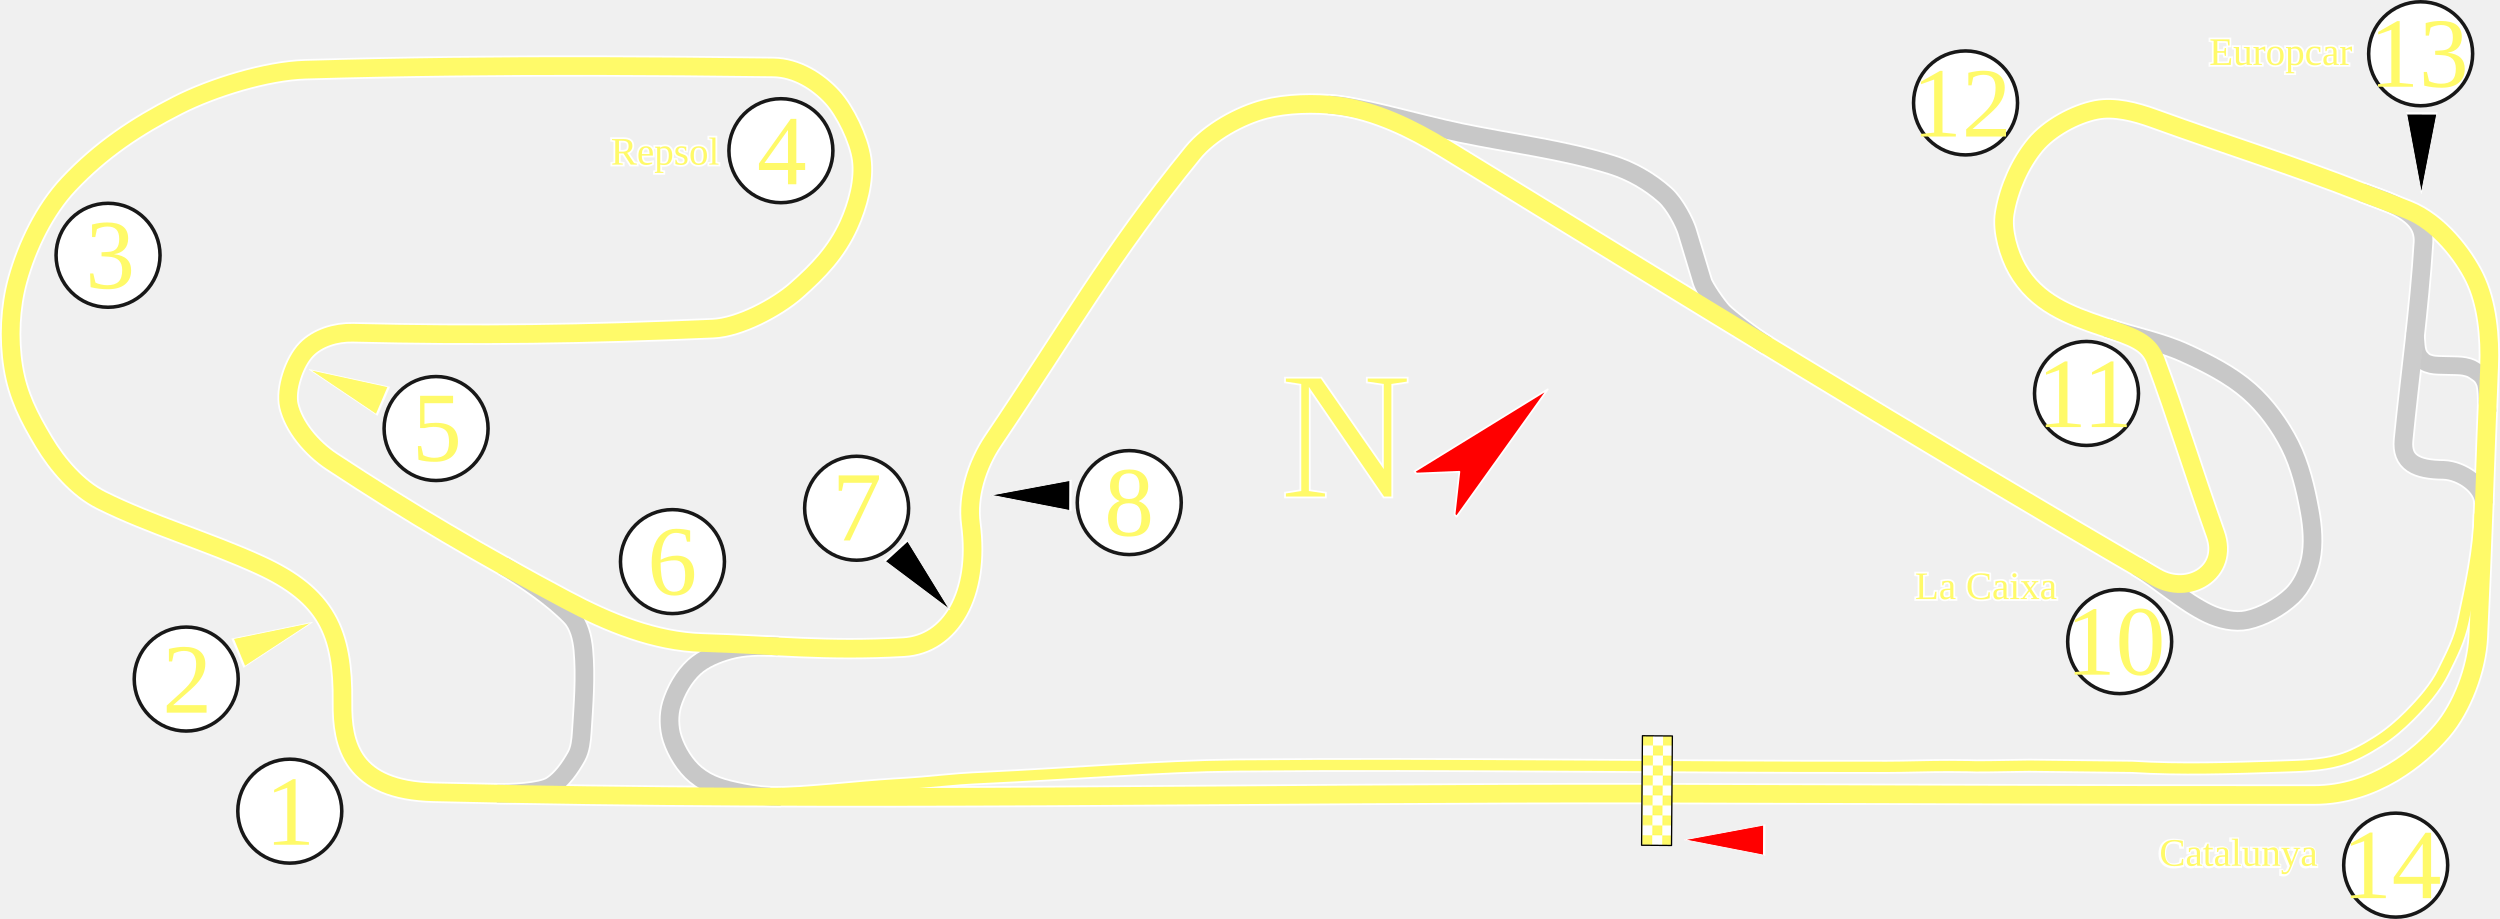
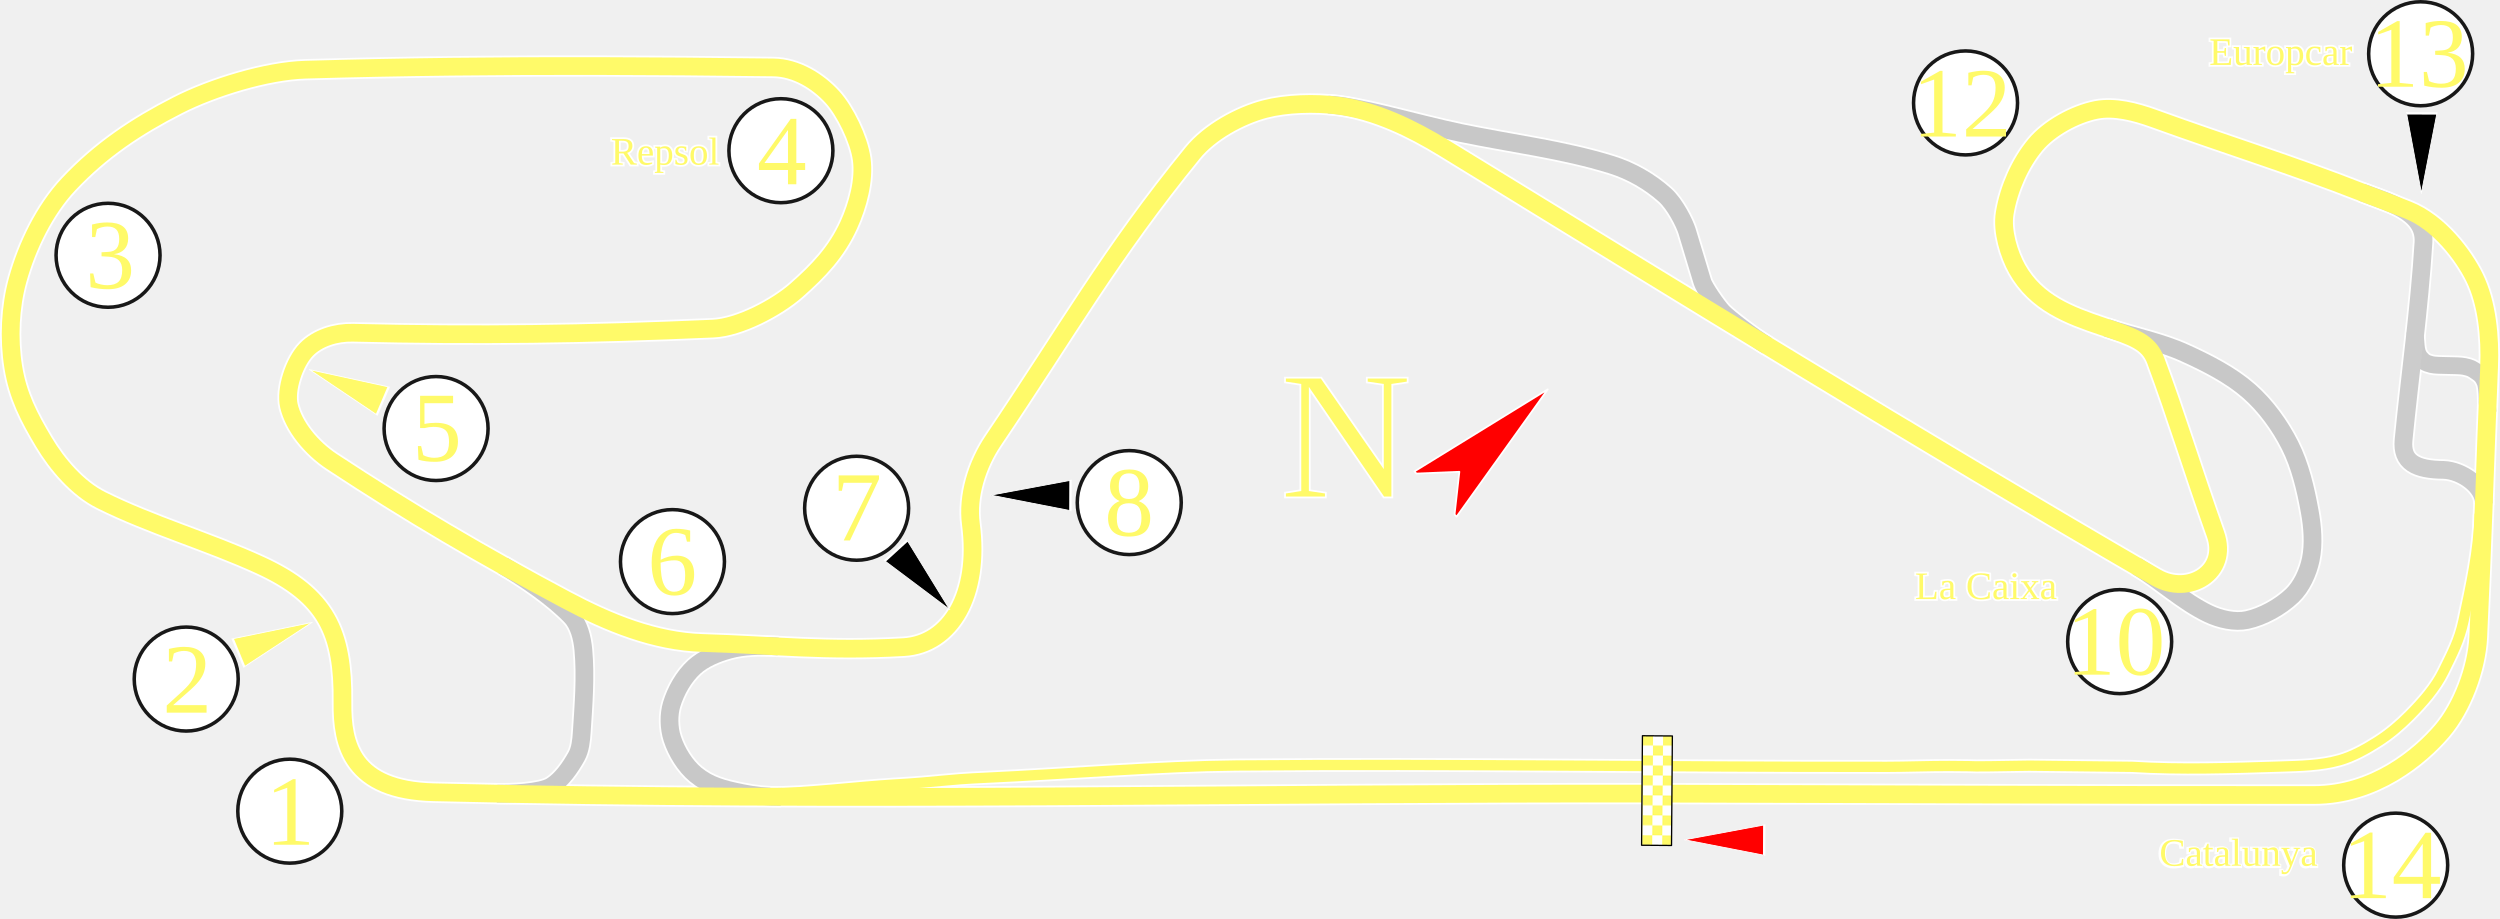
<svg xmlns="http://www.w3.org/2000/svg" xmlns:xlink="http://www.w3.org/1999/xlink" version="1.0" id="svg3942" height="517.724" width="1408.546">
  <defs id="defs3944">
    <clipPath id="clipPath9724" clipPathUnits="userSpaceOnUse">
      <path style="fill:#6a6a6a;fill-opacity:1;fill-rule:nonzero;stroke:#010101;stroke-width:0.943;stroke-linecap:round;stroke-linejoin:round;stroke-miterlimit:4;stroke-dasharray:none;stroke-dashoffset:0;stroke-opacity:1" d="M 727.239,720.308 C 1333.36,720.308 1939.48,720.308 2545.601,720.308 C 2545.601,974.893 2545.601,1229.478 2545.601,1484.063 C 1939.48,1484.063 1333.36,1484.063 727.239,1484.063 C 727.239,1229.478 727.239,974.893 727.239,720.308 L 727.239,720.308 z" id="path9726" />
    </clipPath>
    <pattern id="pattern4912" patternTransform="matrix(0.1737876,0,0,0.1737876,763.4772,1693.907)" height="18.138" width="18.181" patternUnits="userSpaceOnUse">
      <g transform="translate(-1025.535,-1215.281)" id="g4907">
        <rect y="1215.281" x="1025.535" height="18.096" width="18.173" id="rect4899" style="opacity:1;fill:#fffa69;fill-opacity:1;stroke:none;stroke-width:0.5;stroke-linecap:round;stroke-linejoin:round;stroke-miterlimit:4;stroke-dasharray:none;stroke-dashoffset:0;stroke-opacity:1" />
        <rect y="1215.281" x="1025.535" height="9.075" width="9.075" id="rect4903" style="opacity:1;fill:#ffffff;fill-opacity:1;stroke:none;stroke-width:0.5;stroke-linecap:round;stroke-linejoin:round;stroke-miterlimit:4;stroke-dasharray:none;stroke-dashoffset:0;stroke-opacity:1" />
        <rect y="1224.344" x="1034.641" height="9.075" width="9.075" id="rect4905" style="opacity:1;fill:#ffffff;fill-opacity:1;stroke:none;stroke-width:0.5;stroke-linecap:round;stroke-linejoin:round;stroke-miterlimit:4;stroke-dasharray:none;stroke-dashoffset:0;stroke-opacity:1" />
      </g>
    </pattern>
    <pattern patternTransform="matrix(0.4562459,1.0584762e-8,-1.0584762e-8,0.4562459,1606.006,1268.535)" id="pattern4166" xlink:href="#pattern4912" />
  </defs>
  <g transform="translate(-930.5028,-997.6197)" id="layer1">
    <path style="fill:none;fill-rule:evenodd;stroke:white;stroke-width:4;stroke-linecap:butt;stroke-linejoin:round;stroke-miterlimit:4;stroke-dasharray:none;stroke-opacity:1" d="M 2146.267,1430.039 L 2005.451,1429.927" id="path4724" />
    <path style="fill:none;fill-rule:evenodd;stroke:white;stroke-width:12;stroke-linecap:butt;stroke-linejoin:round;stroke-miterlimit:4;stroke-dasharray:none;stroke-opacity:1" d="M 1213.861,1316.235 C 1226.647,1323.762 1241.905,1334.066 1252.294,1344.873 C 1256.76,1349.519 1258.571,1357.153 1259.173,1363.716 C 1260.564,1378.887 1259.27,1394.703 1258.275,1410.075 C 1257.974,1414.743 1257.51,1419.85 1255.284,1423.833 C 1251.828,1430.019 1247.105,1436.878 1241.227,1440.582 C 1235.241,1444.355 1217.749,1444.969 1210.57,1444.769" id="path4714" />
    <path style="fill:none;fill-rule:evenodd;stroke:white;stroke-width:12;stroke-linecap:butt;stroke-linejoin:round;stroke-miterlimit:4;stroke-dasharray:none;stroke-opacity:1" d="M 1370.435,1446.564 C 1361.861,1446.589 1355.814,1445.89 1348.751,1444.47 C 1337.773,1442.265 1329.964,1440.218 1322.43,1434.002 C 1316.643,1429.227 1311.695,1421.281 1309.271,1413.813 C 1307.309,1407.772 1307.164,1400.252 1308.971,1394.373 C 1311.301,1386.793 1315.712,1378.901 1321.683,1373.436 C 1326.878,1368.682 1334.36,1365.631 1341.273,1363.716 C 1349.115,1361.543 1358.471,1361.198 1368.939,1361.847" id="path4716" />
    <path style="fill:none;fill-rule:evenodd;stroke:white;stroke-width:12;stroke-linecap:butt;stroke-linejoin:round;stroke-miterlimit:4;stroke-dasharray:none;stroke-opacity:1" d="M 1678.797,1056.55 C 1695.571,1057.272 1728.685,1067.378 1753.57,1072.551 C 1781.923,1078.444 1811.06,1081.91 1838.437,1090.421 C 1849.543,1093.874 1860.091,1099.96 1868.571,1107.544 C 1874.248,1112.622 1879.58,1123.275 1880.983,1127.733 C 1882.379,1132.17 1888.861,1153.795 1889.656,1156.446 C 1890.584,1159.538 1897.682,1170.005 1901.022,1173.494 C 1904.289,1176.907 1917.746,1187.265 1926.183,1192.411" id="path4718" />
    <path style="fill:none;fill-rule:evenodd;stroke:white;stroke-width:12;stroke-linecap:butt;stroke-linejoin:round;stroke-miterlimit:4;stroke-dasharray:none;stroke-opacity:1" d="M 2134.088,1316.478 C 2147.815,1324.634 2160.386,1336.534 2174.69,1343.378 C 2181.223,1346.503 2189.694,1348.436 2196.524,1346.967 C 2205.446,1345.047 2215.268,1339.553 2221.946,1333.208 C 2227.231,1328.188 2230.912,1320.108 2232.414,1312.87 C 2234.202,1304.256 2233.422,1294.504 2231.816,1285.653 C 2229.534,1273.07 2226.468,1259.902 2220.75,1248.566 C 2215.103,1237.37 2207.112,1226.312 2197.72,1218.059 C 2187.372,1208.965 2174.236,1202.308 2161.53,1196.524 C 2147.518,1190.145 2132.07,1187.302 2117.414,1182.317" id="path4720" />
    <path id="path4712" style="fill:none;fill-rule:evenodd;stroke:#ffffff;stroke-width:12;stroke-linecap:butt;stroke-linejoin:round;stroke-miterlimit:4;stroke-dasharray:none;stroke-opacity:1" d="m 2261.24,1105.991 c -39.602,-15.527 -74.724,-26.213 -117.357,-41.665 -10.208,-3.7 -22.133,-6.783 -32.302,-4.785 -12.164,2.389 -26.502,10.351 -34.272,19.637 -8.58,10.255 -15.003,24.676 -17.317,38.562 -1.674,10.042 2.42,23.317 7.045,31.528 10.681,18.96 29.326,26.002 48.132,32.302 17.184,5.756 25.951,8.532 29.909,19.142 11.725,31.429 20.866,61.876 33.643,97.803 7.694,21.634 -15.264,35.055 -33.451,24.492 -137.873,-80.08 -262.795,-157.214 -400.975,-241.931 -18.282,-11.208 -38.735,-21.126 -59.818,-23.927 -13.068,-1.736 -29.465,-1.171 -41.244,1.91 -14.142,3.699 -31.143,12.987 -40.749,24.773 -46.623,57.204 -70.641,100.274 -112.288,161.895 -9.322,13.793 -14.749,31.465 -12.689,47.106 5.222,39.645 -11.308,67.858 -37.886,69.389 -43.847,2.526 -72.724,-1.116 -113.279,-2.333 -26.944,-0.808 -52.894,-11.407 -76.918,-24.205 -46.741,-24.9 -88.45,-49.339 -131.95,-78.041 -11.479,-7.574 -21.506,-19.761 -24.205,-31.456 -2.087,-9.042 2.985,-24.529 9.849,-31.601 6.296,-6.487 16.468,-9.739 26.247,-9.498 69.992,1.722 131.066,0.862 202.874,-2.32 14.927,-0.661 35.983,-11.878 47.021,-21.607 12.49,-11.008 22.571,-21.584 29.486,-36.797 5.048,-11.107 8.883,-25.252 7.251,-37.087 -1.558,-11.295 -9.467,-27.211 -16.399,-34.84 -8.218,-9.044 -20.435,-16.656 -33.353,-16.822 -89.187,-1.145 -175.087,-1.318 -263.611,1.269 -21.919,0.638 -52.448,10.098 -71.867,19.988 -23.65,12.044 -43.633,25.471 -61.57,44.543 -13.567,14.426 -23.407,34.825 -28.713,53.836 -4.265,15.284 -5.097,33.106 -2.538,49.051 2.625,16.357 8.884,28.351 17.245,42.356 7.591,12.714 19.01,26.079 32.302,32.725 28.182,14.091 60.523,23.321 89.582,36.677 37.218,17.105 46.833,37.672 46.38,77.268 -0.274,24.015 5.35,49.527 51.516,50.67 231.148,5.726 460.056,0.264 691.353,0.773 130.803,0.288 239.607,0.867 367.875,0.773 34.316,-0.026 59.907,-21.683 72.242,-36.109 11.194,-13.091 19.481,-34.96 20.338,-52.785 1.258,-26.151 2.249,-51.21 3.164,-75.535" />
    <path id="path4476" d="M 1213.861,1316.235 C 1226.647,1323.762 1241.905,1334.066 1252.294,1344.873 C 1256.76,1349.519 1258.571,1357.153 1259.173,1363.716 C 1260.564,1378.887 1259.27,1394.703 1258.275,1410.075 C 1257.974,1414.743 1257.51,1419.85 1255.284,1423.833 C 1251.828,1430.019 1247.105,1436.878 1241.227,1440.582 C 1235.241,1444.355 1217.749,1444.969 1210.57,1444.769" style="fill:none;fill-rule:evenodd;stroke:#c8c8c8;stroke-width:10;stroke-linecap:butt;stroke-linejoin:round;stroke-miterlimit:4;stroke-dasharray:none;stroke-opacity:1" />
    <path id="path4478" d="M 1370.435,1446.564 C 1361.861,1446.589 1355.814,1445.89 1348.751,1444.47 C 1337.773,1442.265 1329.964,1440.218 1322.43,1434.002 C 1316.643,1429.227 1311.695,1421.281 1309.271,1413.813 C 1307.309,1407.772 1307.164,1400.252 1308.971,1394.373 C 1311.301,1386.793 1315.712,1378.901 1321.683,1373.436 C 1326.878,1368.682 1334.36,1365.631 1341.273,1363.716 C 1349.115,1361.543 1358.471,1361.198 1368.939,1361.847" style="fill:none;fill-rule:evenodd;stroke:#c8c8c8;stroke-width:10;stroke-linecap:butt;stroke-linejoin:round;stroke-miterlimit:4;stroke-dasharray:none;stroke-opacity:1" />
    <path id="path4480" d="M 1678.797,1056.55 C 1695.571,1057.272 1728.685,1067.378 1753.57,1072.551 C 1781.923,1078.444 1811.06,1081.91 1838.437,1090.421 C 1849.543,1093.874 1860.091,1099.96 1868.571,1107.544 C 1874.248,1112.622 1879.58,1123.275 1880.983,1127.733 C 1882.379,1132.17 1888.861,1153.795 1889.656,1156.446 C 1890.584,1159.538 1897.682,1170.005 1901.022,1173.494 C 1904.289,1176.907 1917.746,1187.265 1926.183,1192.411" style="fill:none;fill-rule:evenodd;stroke:#c8c8c8;stroke-width:10;stroke-linecap:butt;stroke-linejoin:round;stroke-miterlimit:4;stroke-dasharray:none;stroke-opacity:1" />
    <path id="path4482" d="M 2134.088,1316.478 C 2147.815,1324.634 2160.386,1336.534 2174.69,1343.378 C 2181.223,1346.503 2189.694,1348.436 2196.524,1346.967 C 2205.446,1345.047 2215.268,1339.553 2221.946,1333.208 C 2227.231,1328.188 2230.912,1320.108 2232.414,1312.87 C 2234.202,1304.256 2233.422,1294.504 2231.816,1285.653 C 2229.534,1273.07 2226.468,1259.902 2220.75,1248.566 C 2215.103,1237.37 2207.112,1226.312 2197.72,1218.059 C 2187.372,1208.965 2174.236,1202.308 2161.53,1196.524 C 2147.518,1190.145 2132.07,1187.302 2117.414,1182.317" style="fill:none;fill-rule:evenodd;stroke:#c8c8c8;stroke-width:10;stroke-linecap:butt;stroke-linejoin:round;stroke-miterlimit:4;stroke-dasharray:none;stroke-opacity:1" />
    <path id="path4492" d="M 2260.842,1105.848 C 2269.333,1109.034 2278.035,1112.384 2287.072,1115.975 C 2304.667,1122.966 2318.49,1141.351 2324.74,1154.053 C 2331.744,1168.289 2333.617,1187.512 2332.909,1204.3 C 2331.77,1231.301 2330.867,1256.498 2329.916,1281.775" style="fill:none;fill-rule:evenodd;stroke:#ffffff;stroke-width:12;stroke-linecap:butt;stroke-linejoin:round;stroke-miterlimit:4;stroke-dasharray:none;stroke-opacity:1" />
    <path d="m 2329.946,1281.114 c 0.134,-9.591 -12.401,-18.366 -22.599,-18.743 -15.687,-0.124 -23.878,-4.258 -22.629,-16.919 3.672,-37.224 8.91,-73.893 11.209,-111.243 1.091,-17.717 -20.618,-22.702 -34.686,-28.218" style="fill:none;fill-rule:evenodd;stroke:#ffffff;stroke-width:12;stroke-linecap:butt;stroke-linejoin:round;stroke-miterlimit:4;stroke-dasharray:none;stroke-opacity:1" id="path985" />
    <path style="fill:none;fill-rule:evenodd;stroke:#ffffff;stroke-width:11.5;stroke-linecap:butt;stroke-linejoin:miter;stroke-miterlimit:4;stroke-dasharray:none;stroke-opacity:1" d="m 2291.162,1184.552 c 0,0 0.442,5.398 0.649,7.809 0.207,2.41 0.744,5.085 2.488,7.044 1.744,1.959 2.615,2.756 6.171,3.62 3.557,0.864 14.685,0.252 18.551,1.076 3.865,0.824 4.364,1.348 6.909,3.027 2.545,1.679 3.577,2.949 4.781,5.885 1.204,2.935 1.103,11.402 1.103,11.402 l 0.474,5.488" id="path987" />
    <path id="path4312" d="m 2291.162,1184.552 c 0,0 0.442,5.398 0.649,7.809 0.207,2.41 0.744,5.085 2.488,7.044 1.744,1.959 2.615,2.756 6.171,3.62 3.557,0.864 14.685,0.252 18.551,1.076 3.865,0.824 4.364,1.348 6.909,3.027 2.545,1.679 3.577,2.949 4.781,5.885 1.204,2.935 1.103,11.402 1.103,11.402 l 0.474,5.488" style="fill:none;fill-rule:evenodd;stroke:#c9c9c9;stroke-width:9.5;stroke-linecap:butt;stroke-linejoin:miter;stroke-miterlimit:4;stroke-dasharray:none;stroke-opacity:1" />
    <path id="path977" style="fill:none;fill-rule:evenodd;stroke:#cccccc;stroke-width:10;stroke-linecap:butt;stroke-linejoin:round;stroke-miterlimit:4;stroke-dasharray:none;stroke-opacity:1" d="m 2329.946,1281.114 c 0.134,-9.591 -12.401,-18.366 -22.599,-18.743 -15.687,-0.124 -23.878,-4.258 -22.629,-16.919 3.672,-37.224 8.91,-73.893 11.209,-111.243 1.091,-17.717 -20.618,-22.702 -34.686,-28.218" />
    <path style="fill:none;fill-rule:evenodd;stroke:#ffffff;stroke-width:7.8;stroke-linecap:butt;stroke-linejoin:round;stroke-miterlimit:4;stroke-dasharray:none;stroke-opacity:1" d="m 2327.633,1287.087 c -0.598,20.849 -4.889,40.355 -9.149,60.342 -2.37,11.119 -6.396,18.513 -11.297,28.55 -4.47,9.154 -11.771,17.368 -18.992,24.675 -5.39,5.454 -11.281,10.485 -17.796,14.655 -6.645,4.254 -14.232,8.512 -21.684,10.618 -10.543,2.979 -22.187,3.232 -33.349,3.589 -27.82,0.889 -56.363,1.86 -83.596,0.15 l -57.914,-0.657 c -44.528,0.75 -20.47,0.251 -45.103,0.175 -10.63,-0.033 -24.344,0.478 -35.025,0.494 -122.166,0.183 -244.673,-1.835 -366.824,-0.759 -42.001,0.37 -97.723,4.943 -139.691,6.834 -26.623,1.2 -26.428,2.371 -53.034,3.888 -18.856,1.075 -50.678,4.995 -69.596,4.833" id="path989" />
    <path transform="translate(930.5028,997.6197)" d="M 336.484 37.209 C 281.764 37.106 227.462 37.645 172.135 39.262 C 150.216 39.899 119.687 49.361 100.268 59.25 C 76.618 71.294 56.634 84.721 38.697 103.793 C 25.13 118.219 15.29 138.617 9.984 157.629 C 5.719 172.913 4.886 190.737 7.445 206.682 C 10.071 223.039 16.33 235.032 24.691 249.037 C 32.282 261.751 43.7 275.116 56.992 281.762 C 85.174 295.853 117.516 305.082 146.574 318.438 C 183.792 335.543 193.407 356.111 192.955 395.707 C 192.681 419.722 198.304 445.233 244.471 446.377 C 475.619 452.103 704.528 446.641 935.824 447.15 C 1066.627 447.438 1175.431 448.018 1303.699 447.924 C 1338.015 447.898 1363.607 426.24 1375.941 411.814 C 1387.135 398.724 1395.422 376.854 1396.279 359.029 C 1397.537 332.878 1398.528 307.818 1399.443 283.494 L 1399.438 283.479 C 1400.38 258.428 1401.277 233.442 1402.406 206.682 C 1403.114 189.893 1401.241 170.67 1394.236 156.434 C 1387.987 143.732 1374.164 125.346 1356.568 118.355 C 1347.673 114.821 1339.108 111.522 1330.742 108.381 L 1330.738 108.371 C 1291.136 92.844 1256.013 82.159 1213.381 66.707 C 1203.173 63.007 1191.247 59.923 1181.078 61.92 C 1168.915 64.309 1154.576 72.273 1146.807 81.559 C 1138.226 91.813 1131.804 106.234 1129.49 120.119 C 1127.816 130.161 1131.909 143.437 1136.535 151.648 C 1147.216 170.609 1165.861 177.649 1184.668 183.949 C 1201.852 189.706 1210.62 192.482 1214.578 203.092 C 1226.303 234.52 1235.444 264.968 1248.221 300.895 C 1255.915 322.529 1232.957 335.95 1214.77 325.387 C 1076.897 245.307 951.975 168.172 813.795 83.455 C 795.513 72.247 775.06 62.329 753.977 59.527 C 740.908 57.791 724.512 58.357 712.732 61.438 C 698.59 65.136 681.591 74.424 671.984 86.211 C 625.362 143.415 601.342 186.484 559.695 248.105 C 550.373 261.899 544.946 279.569 547.006 295.211 C 552.227 334.856 535.699 363.07 509.121 364.602 C 465.274 367.128 436.397 363.484 395.842 362.268 C 368.897 361.459 342.948 350.861 318.924 338.062 C 272.182 313.162 230.473 288.724 186.973 260.021 C 175.494 252.447 165.466 240.262 162.768 228.566 C 160.681 219.525 165.753 204.037 172.617 196.965 C 178.913 190.478 189.085 187.226 198.865 187.467 C 268.858 189.189 329.931 188.329 401.738 185.146 C 416.665 184.485 437.721 173.268 448.76 163.539 C 461.25 152.531 471.331 141.956 478.246 126.742 C 483.294 115.636 487.128 101.489 485.496 89.654 C 483.938 78.36 476.029 62.443 469.098 54.814 C 460.88 45.77 448.662 38.16 435.744 37.994 C 402.299 37.565 369.317 37.271 336.484 37.209 z " style="fill:none;fill-rule:evenodd;stroke:#fffa69;stroke-width:10;stroke-linecap:butt;stroke-linejoin:round;stroke-miterlimit:4;stroke-dasharray:none;stroke-opacity:1" id="path3965" />
    <text id="text4528" y="1449.807" x="1076.742" style="font-style:normal;font-weight:normal;line-height:0%;font-family:'Times New Roman';writing-mode:lr-tb;fill:#fffa69;fill-opacity:1;stroke:none;stroke-width:1px;stroke-linecap:butt;stroke-linejoin:miter;stroke-opacity:1" xml:space="preserve">
      <tspan style="font-size:40px;line-height:1.25" y="1449.807" x="1076.742" id="tspan4530"> </tspan>
    </text>
    <text id="text4532" y="1470.391" x="1081.493" style="font-style:normal;font-weight:normal;line-height:0%;font-family:'Times New Roman';writing-mode:lr-tb;fill:#fffa69;fill-opacity:1;stroke:none;stroke-width:1px;stroke-linecap:butt;stroke-linejoin:miter;stroke-opacity:1" xml:space="preserve">
      <tspan style="font-size:48px;line-height:1.25" y="1470.391" x="1081.493" id="tspan4534"> </tspan>
    </text>
    <g id="g4693">
      <path style="opacity:1;fill:white;fill-opacity:1;fill-rule:nonzero;stroke:#181818;stroke-width:2.216;stroke-linecap:round;stroke-linejoin:round;marker:none;marker-start:none;marker-mid:none;marker-end:none;stroke-miterlimit:4;stroke-dasharray:none;stroke-dashoffset:66;stroke-opacity:1;visibility:visible;display:inline;overflow:visible;enable-background:accumulate" id="path4691" d="m 2307.079,1490.185 a 32.461,32.461 0 0 1 -32.461,32.461 32.461,32.461 0 0 1 -32.461,-32.461 32.461,32.461 0 0 1 32.461,-32.461 32.461,32.461 0 0 1 32.461,32.461 z" transform="matrix(0.902439,0,0,0.902439,-1061.325,-203.358)" />
      <text xml:space="preserve" style="font-style:normal;font-weight:normal;line-height:0%;font-family:'Times New Roman';writing-mode:lr-tb;fill:#fffa69;fill-opacity:1;stroke:none;stroke-width:1px;stroke-linecap:butt;stroke-linejoin:miter;stroke-opacity:1" x="978.569" y="1160.036" id="text4544">
        <tspan style="font-size:56px;line-height:1.25" id="tspan4546" x="978.569" y="1160.036">3</tspan>
      </text>
    </g>
    <g transform="translate(-7.917222,19.00133)" id="g4679">
      <path style="opacity:1;fill:white;fill-opacity:1;fill-rule:nonzero;stroke:#181818;stroke-width:2.216;stroke-linecap:round;stroke-linejoin:round;marker:none;marker-start:none;marker-mid:none;marker-end:none;stroke-miterlimit:4;stroke-dasharray:none;stroke-dashoffset:66;stroke-opacity:1;visibility:visible;display:inline;overflow:visible;enable-background:accumulate" id="path4665" d="m 2307.079,1490.185 a 32.461,32.461 0 0 1 -32.461,32.461 32.461,32.461 0 0 1 -32.461,-32.461 32.461,32.461 0 0 1 32.461,-32.461 32.461,32.461 0 0 1 32.461,32.461 z" transform="matrix(0.902439,0,0,0.902439,-735.4062,-49.76393)" />
      <text xml:space="preserve" style="font-style:normal;font-weight:normal;line-height:0%;font-family:'Times New Roman';writing-mode:lr-tb;fill:#fffa69;fill-opacity:1;stroke:none;stroke-width:1px;stroke-linecap:butt;stroke-linejoin:miter;stroke-opacity:1" x="1303.175" y="1313.63" id="text4556">
        <tspan style="font-size:56px;line-height:1.25" id="tspan4558" x="1303.175" y="1313.63">6</tspan>
      </text>
    </g>
    <g transform="translate(17.41789,0)" id="g4707">
      <circle style="display:inline;overflow:visible;visibility:visible;opacity:1;fill:#ffffff;fill-opacity:1;fill-rule:nonzero;stroke:#181818;stroke-width:2.216;stroke-linecap:round;stroke-linejoin:round;stroke-miterlimit:4;stroke-dasharray:none;stroke-dashoffset:66;stroke-opacity:1;marker:none;marker-start:none;marker-mid:none;marker-end:none;enable-background:accumulate" id="path4705" transform="matrix(0.902439,0,0,0.902439,-976.3494,109.8358)" cx="2274.618" cy="1490.185" r="32.461" />
      <text xml:space="preserve" style="font-style:normal;font-weight:normal;line-height:0%;font-family:'Times New Roman';writing-mode:lr-tb;fill:#fffa69;fill-opacity:1;stroke:none;stroke-width:1px;stroke-linecap:butt;stroke-linejoin:miter;stroke-opacity:1" x="1062.491" y="1473.558" id="text4536">
        <tspan style="font-size:56px;line-height:1.25" id="tspan4538" x="1062.491" y="1473.558">1</tspan>
      </text>
    </g>
    <g id="g4923">
      <use x="0" y="0" xlink:href="#text4736" id="use4772" style="stroke:white;stroke-width:2;stroke-miterlimit:4;stroke-dasharray:none;stroke-opacity:1" width="744.094" height="1052.362" />
      <g id="g4686" transform="translate(22.16822,1.583444)">
        <path transform="matrix(0.902439,0,0,0.902439,-704.3935,-263.8571)" d="m 2307.079,1490.185 a 32.461,32.461 0 0 1 -32.461,32.461 32.461,32.461 0 0 1 -32.461,-32.461 32.461,32.461 0 0 1 32.461,-32.461 32.461,32.461 0 0 1 32.461,32.461 z" id="path4684" style="opacity:1;fill:white;fill-opacity:1;fill-rule:nonzero;stroke:#181818;stroke-width:2.216;stroke-linecap:round;stroke-linejoin:round;marker:none;marker-start:none;marker-mid:none;marker-end:none;stroke-miterlimit:4;stroke-dasharray:none;stroke-dashoffset:66;stroke-opacity:1;visibility:visible;display:inline;overflow:visible;enable-background:accumulate" />
        <text id="text4548" y="1099.866" x="1334.844" style="font-style:normal;font-weight:normal;line-height:0%;font-family:'Times New Roman';writing-mode:lr-tb;fill:#fffa69;fill-opacity:1;stroke:none;stroke-width:1px;stroke-linecap:butt;stroke-linejoin:miter;stroke-opacity:1" xml:space="preserve">
          <tspan style="font-size:56px;line-height:1.25" y="1099.866" x="1334.844" id="tspan4550">4</tspan>
        </text>
      </g>
      <text xml:space="preserve" style="font-style:normal;font-weight:normal;line-height:0%;font-family:'Times New Roman';writing-mode:lr-tb;fill:#fffa69;fill-opacity:1" x="1274.673" y="1090.365" id="text4736">
        <tspan style="font-size:22px;line-height:1.25" id="tspan4738" x="1274.673" y="1090.365">Repsol</tspan>
      </text>
    </g>
    <g id="g4630">
      <circle style="display:inline;overflow:visible;visibility:visible;opacity:1;fill:#ffffff;fill-opacity:1;fill-rule:nonzero;stroke:#181818;stroke-width:2.216;stroke-linecap:round;stroke-linejoin:round;stroke-miterlimit:4;stroke-dasharray:none;stroke-dashoffset:66;stroke-opacity:1;marker:none;marker-start:none;marker-mid:none;marker-end:none;enable-background:accumulate" id="path4628" transform="matrix(0.902439,0,0,0.902439,-14.77741,-289.1922)" cx="2274.618" cy="1490.185" r="32.461" />
      <text xml:space="preserve" style="font-style:normal;font-weight:normal;line-height:0%;font-family:'Times New Roman';writing-mode:lr-tb;fill:#fffa69;fill-opacity:1;stroke:none;stroke-width:1px;stroke-linecap:butt;stroke-linejoin:miter;stroke-opacity:1" x="2007.807" y="1074.53" id="text4580">
        <tspan style="font-size:56px;line-height:1.25" id="tspan4582" x="2007.807" y="1074.53">12</tspan>
      </text>
    </g>
    <use height="1052.362" width="744.094" style="stroke:#ffffff;stroke-width:2;stroke-miterlimit:4;stroke-dasharray:none;stroke-opacity:1" id="use4784" xlink:href="#text4762" y="0" x="0" transform="translate(-0.4240292,0.3118079)" />
    <g id="g4602">
      <circle style="display:inline;overflow:visible;visibility:visible;opacity:1;fill:#ffffff;fill-opacity:1;fill-rule:nonzero;stroke:#181818;stroke-width:2.216;stroke-linecap:round;stroke-linejoin:round;stroke-miterlimit:4;stroke-dasharray:none;stroke-dashoffset:66;stroke-opacity:1;marker:none;marker-start:none;marker-mid:none;marker-end:none;enable-background:accumulate" id="path4600" transform="matrix(0.902439,0,0,0.902439,227.5717,140.2494)" cx="2274.618" cy="1490.185" r="32.461" />
      <text xml:space="preserve" style="font-style:normal;font-weight:normal;line-height:0%;font-family:'Times New Roman';writing-mode:lr-tb;fill:#fffa69;fill-opacity:1;stroke:none;stroke-width:1px;stroke-linecap:butt;stroke-linejoin:miter;stroke-opacity:1" x="2250.075" y="1503.644" id="text4596">
        <tspan style="font-size:56px;line-height:1.25" id="tspan4598" x="2250.075" y="1503.644">14</tspan>
      </text>
    </g>
    <text id="text4762" y="1485.395" x="2147.143" style="font-style:normal;font-weight:normal;line-height:0%;font-family:'Times New Roman';writing-mode:lr-tb;fill:#fffa69;fill-opacity:1" xml:space="preserve">
      <tspan style="font-size:22px;line-height:1.25" id="tspan4766" y="1485.395" x="2147.143">Catalunya</tspan>
    </text>
    <path id="path991" d="m 2327.633,1287.087 c -0.598,20.849 -4.889,40.355 -9.149,60.342 -2.37,11.119 -6.396,18.513 -11.297,28.55 -4.47,9.154 -11.771,17.368 -18.992,24.675 -5.39,5.454 -11.281,10.485 -17.796,14.655 -6.645,4.254 -14.232,8.512 -21.684,10.618 -10.543,2.979 -22.187,3.232 -33.349,3.589 -27.82,0.889 -56.363,1.86 -83.596,0.15 l -57.914,-0.657 c -44.528,0.75 -20.47,0.251 -45.103,0.175 -10.63,-0.033 -24.344,0.478 -35.025,0.494 -122.166,0.183 -244.673,-1.835 -366.824,-0.759 -42.001,0.37 -97.723,4.943 -139.691,6.834 -26.623,1.2 -26.428,2.371 -53.034,3.888 -18.856,1.075 -50.678,4.995 -69.596,4.833" style="fill:none;fill-rule:evenodd;stroke:#fffa69;stroke-width:5.8;stroke-linecap:butt;stroke-linejoin:round;stroke-miterlimit:4;stroke-dasharray:none;stroke-opacity:1" />
    <g transform="matrix(0.3100541,-1.32292,1.32292,0.3100541,-553.098,3071.939)" id="g4425">
      <path style="opacity:1;fill:red;fill-opacity:1;stroke:white;stroke-width:0.617;stroke-linecap:round;stroke-linejoin:miter;stroke-miterlimit:4;stroke-dasharray:none;stroke-dashoffset:0;stroke-opacity:1" id="path3463" d="m 1695.937,1398.521 -24.481,0 12.241,-21.201 z" transform="matrix(-0.500919,0.1152259,0.34924,1.518244,1918.238,-810.8729)" />
      <rect style="opacity:1;fill:url(#pattern4166);fill-opacity:1;stroke:black;stroke-width:0.552;stroke-linecap:round;stroke-linejoin:round;stroke-miterlimit:4;stroke-dasharray:none;stroke-dashoffset:0;stroke-opacity:1;display:inline" id="rect3457" width="12.409" height="45.403" x="1763.349" y="1189.909" transform="matrix(0.2205973,0.975365,0.975365,-0.2205973,0,0)" ry="0" />
    </g>
    <g clip-path="url(#clipPath9724)" transform="matrix(1.610266,0,0,1.610266,-1687.294,-274.4685)" id="g3804" style="display:inline">
      <text xml:space="preserve" style="font-style:normal;font-weight:normal;line-height:0%;font-family:'Times New Roman';fill:#fffa69;fill-opacity:1;stroke:#ffffff;stroke-width:0.621px;stroke-linecap:butt;stroke-linejoin:miter;stroke-opacity:1" x="2073.466" y="964.031" id="text3180">
        <tspan style="font-size:64px;line-height:1.25;stroke-width:0.621" id="tspan3182" x="2073.466" y="964.031">N</tspan>
      </text>
      <path style="fill:red;fill-opacity:1;fill-rule:nonzero;stroke:white;stroke-width:0.621;stroke-linecap:round;stroke-linejoin:round;stroke-miterlimit:4;stroke-dasharray:none;stroke-dashoffset:0;stroke-opacity:1" d="M 2167.23,926.227 L 2120.591,954.934 L 2121.294,955.688 L 2136.307,955.063 L 2134.636,969.996 L 2135.339,970.75 L 2167.23,926.227 z" id="path2745" />
    </g>
    <g transform="translate(-32.5964,31.66889)" id="g4700">
      <circle style="display:inline;overflow:visible;visibility:visible;opacity:1;fill:#ffffff;fill-opacity:1;fill-rule:nonzero;stroke:#181818;stroke-width:2.216;stroke-linecap:round;stroke-linejoin:round;stroke-miterlimit:4;stroke-dasharray:none;stroke-dashoffset:66;stroke-opacity:1;marker:none;marker-start:none;marker-mid:none;marker-end:none;enable-background:accumulate" id="path4698" transform="matrix(0.902439,0,0,0.902439,-984.6906,3.745103)" cx="2274.618" cy="1490.185" r="32.461" />
      <text xml:space="preserve" style="font-style:normal;font-weight:normal;line-height:0%;font-family:'Times New Roman';writing-mode:lr-tb;fill:#fffa69;fill-opacity:1;stroke:none;stroke-width:1px;stroke-linecap:butt;stroke-linejoin:miter;stroke-opacity:1" x="1054.574" y="1367.468" id="text4540">
        <tspan style="font-size:56px;line-height:1.25" id="tspan4542" x="1054.574" y="1367.468">2</tspan>
      </text>
    </g>
    <path style="opacity:1;fill:#fffa69;fill-opacity:1;stroke:#ffffff;stroke-width:0.617;stroke-linecap:round;stroke-linejoin:miter;stroke-miterlimit:4;stroke-dasharray:none;stroke-dashoffset:0;stroke-opacity:1" id="path4801" d="m 1695.937,1398.521 -24.481,0 12.241,-21.201 z" transform="matrix(-0.2665011,-0.6455626,-1.956647,0.8077425,4249.969,1322.689)" />
    <g transform="translate(16.29015,44.98543)" id="g4674">
      <circle style="display:inline;overflow:visible;visibility:visible;opacity:1;fill:#ffffff;fill-opacity:1;fill-rule:nonzero;stroke:#181818;stroke-width:2.216;stroke-linecap:round;stroke-linejoin:round;stroke-miterlimit:4;stroke-dasharray:none;stroke-dashoffset:66;stroke-opacity:1;marker:none;marker-start:none;marker-mid:none;marker-end:none;enable-background:accumulate" id="path4672" transform="matrix(0.902439,0,0,0.902439,-892.7961,-150.7216)" cx="2274.618" cy="1490.185" r="32.461" />
      <text xml:space="preserve" style="font-style:normal;font-weight:normal;line-height:0%;font-family:'Times New Roman';writing-mode:lr-tb;fill:#fffa69;fill-opacity:1;stroke:none;stroke-width:1px;stroke-linecap:butt;stroke-linejoin:miter;stroke-opacity:1" x="1146.414" y="1212.29" id="text4552">
        <tspan style="font-size:56px;line-height:1.25" id="tspan4554" x="1146.414" y="1212.29">5</tspan>
      </text>
    </g>
    <path style="opacity:1;fill:#fffa69;fill-opacity:1;stroke:#ffffff;stroke-width:0.617;stroke-linecap:round;stroke-linejoin:miter;stroke-miterlimit:4;stroke-dasharray:none;stroke-dashoffset:0;stroke-opacity:1" id="path4803" d="m 1695.937,1398.521 -24.481,0 12.241,-21.201 z" transform="matrix(-0.2739978,0.6424166,1.947111,0.8304647,-1115.602,-1019.588)" />
    <g id="g4906">
      <g id="g4667" transform="translate(-36.83578,-17.83444)">
        <path transform="matrix(0.902439,0,0,0.902439,-602.725,-42.99257)" d="m 2307.079,1490.185 a 32.461,32.461 0 0 1 -32.461,32.461 32.461,32.461 0 0 1 -32.461,-32.461 32.461,32.461 0 0 1 32.461,-32.461 32.461,32.461 0 0 1 32.461,32.461 z" id="path4663" style="opacity:1;fill:white;fill-opacity:1;fill-rule:nonzero;stroke:#181818;stroke-width:2.216;stroke-linecap:round;stroke-linejoin:round;marker:none;marker-start:none;marker-mid:none;marker-end:none;stroke-miterlimit:4;stroke-dasharray:none;stroke-dashoffset:66;stroke-opacity:1;visibility:visible;display:inline;overflow:visible;enable-background:accumulate" />
        <text id="text4560" y="1319.964" x="1436.184" style="font-style:normal;font-weight:normal;line-height:0%;font-family:'Times New Roman';writing-mode:lr-tb;fill:#fffa69;fill-opacity:1;stroke:none;stroke-width:1px;stroke-linecap:butt;stroke-linejoin:miter;stroke-opacity:1" xml:space="preserve">
          <tspan style="font-size:56px;line-height:1.25" y="1319.964" x="1436.184" id="tspan4562">7</tspan>
        </text>
      </g>
      <path transform="matrix(0.5162472,-0.4703857,-1.4257,-1.564703,2560.025,4288.147)" d="m 1695.937,1398.521 -24.481,0 12.241,-21.201 z" id="path4805" style="opacity:1;fill:black;fill-opacity:1;stroke:white;stroke-width:0.617;stroke-linecap:round;stroke-linejoin:miter;stroke-miterlimit:4;stroke-dasharray:none;stroke-dashoffset:0;stroke-opacity:1" />
    </g>
    <g id="g4899">
      <g id="g4658" transform="translate(35.72414,26.91855)">
        <path transform="matrix(0.902439,0,0,0.902439,-521.6822,-90.93349)" d="m 2307.079,1490.185 a 32.461,32.461 0 0 1 -32.461,32.461 32.461,32.461 0 0 1 -32.461,-32.461 32.461,32.461 0 0 1 32.461,-32.461 32.461,32.461 0 0 1 32.461,32.461 z" id="path4656" style="opacity:1;fill:white;fill-opacity:1;fill-rule:nonzero;stroke:#181818;stroke-width:2.216;stroke-linecap:round;stroke-linejoin:round;marker:none;marker-start:none;marker-mid:none;marker-end:none;stroke-miterlimit:4;stroke-dasharray:none;stroke-dashoffset:66;stroke-opacity:1;visibility:visible;display:inline;overflow:visible;enable-background:accumulate" />
        <text id="text4564" y="1272.461" x="1516.94" style="font-style:normal;font-weight:normal;line-height:0%;font-family:'Times New Roman';writing-mode:lr-tb;fill:#fffa69;fill-opacity:1;stroke:none;stroke-width:1px;stroke-linecap:butt;stroke-linejoin:miter;stroke-opacity:1" xml:space="preserve">
          <tspan style="font-size:56px;line-height:1.25" y="1272.461" x="1516.94" id="tspan4566">8</tspan>
        </text>
      </g>
      <path transform="matrix(-2.877296e-3,0.6984022,2.116799,8.7209945e-3,-1421.95,88.68847)" d="m 1695.937,1398.521 -24.481,0 12.241,-21.201 z" id="path4807" style="opacity:1;fill:black;fill-opacity:1;stroke:white;stroke-width:0.617;stroke-linecap:round;stroke-linejoin:miter;stroke-miterlimit:4;stroke-dasharray:none;stroke-dashoffset:0;stroke-opacity:1" />
    </g>
    <g id="g4839">
      <use x="0" y="0" xlink:href="#text4758" id="use4782" style="stroke:white;stroke-width:2;stroke-miterlimit:4;stroke-dasharray:none;stroke-opacity:1" width="744.094" height="1052.362" />
      <g id="g4623" transform="translate(24.81026,-9.021912)">
        <path d="m 2307.079,1490.185 a 32.461,32.461 0 0 1 -32.461,32.461 32.461,32.461 0 0 1 -32.461,-32.461 32.461,32.461 0 0 1 32.461,-32.461 32.461,32.461 0 0 1 32.461,32.461 z" transform="matrix(0.902439,0,0,0.902439,216.8268,-307.8654)" id="path4621" style="opacity:1;fill:white;fill-opacity:1;fill-rule:nonzero;stroke:#181818;stroke-width:2.216;stroke-linecap:round;stroke-linejoin:round;marker:none;marker-start:none;marker-mid:none;marker-end:none;stroke-miterlimit:4;stroke-dasharray:none;stroke-dashoffset:66;stroke-opacity:1;visibility:visible;display:inline;overflow:visible;enable-background:accumulate" />
        <text id="text4584" y="1055.529" x="2240.574" style="font-style:normal;font-weight:normal;line-height:0%;font-family:'Times New Roman';writing-mode:lr-tb;fill:#fffa69;fill-opacity:1;stroke:none;stroke-width:1px;stroke-linecap:butt;stroke-linejoin:miter;stroke-opacity:1" xml:space="preserve">
          <tspan style="font-size:56px;line-height:1.25" y="1055.529" x="2240.574" id="tspan4586">13</tspan>
        </text>
      </g>
      <text xml:space="preserve" style="font-style:normal;font-weight:normal;line-height:0%;font-family:'Times New Roman';writing-mode:lr-tb;fill:#fffa69;fill-opacity:1" x="2175.22" y="1034.203" id="text4758">
        <tspan style="font-size:22px;line-height:1.25" id="tspan4760" x="2175.22" y="1034.203">Europcar</tspan>
      </text>
      <path transform="matrix(0.6984022,2.877296e-3,8.7209945e-3,-2.116799,1106.855,4017.059)" d="m 1695.937,1398.521 -24.481,0 12.241,-21.201 z" id="path4809" style="opacity:1;fill:black;fill-opacity:1;stroke:white;stroke-width:0.617;stroke-linecap:round;stroke-linejoin:miter;stroke-miterlimit:4;stroke-dasharray:none;stroke-dashoffset:0;stroke-opacity:1" />
    </g>
    <g transform="translate(98.33264,40.46432)" id="g4870">
      <use x="0" y="0" xlink:href="#text4748" id="use4778" style="stroke:#ffffff;stroke-width:2;stroke-miterlimit:4;stroke-dasharray:none;stroke-opacity:1" width="744.094" height="1052.362" />
      <g id="g4644" transform="translate(-92.41961,-1.707578)">
        <circle r="32.461" cy="1490.185" cx="2274.618" transform="matrix(0.902439,0,0,0.902439,66.14227,-24.42885)" id="path4642" style="display:inline;overflow:visible;visibility:visible;opacity:1;fill:#ffffff;fill-opacity:1;fill-rule:nonzero;stroke:#181818;stroke-width:2.216;stroke-linecap:round;stroke-linejoin:round;stroke-miterlimit:4;stroke-dasharray:none;stroke-dashoffset:66;stroke-opacity:1;marker:none;marker-start:none;marker-mid:none;marker-end:none;enable-background:accumulate" />
        <text id="text4572" y="1338.966" x="2088.563" style="font-style:normal;font-weight:normal;line-height:0%;font-family:'Times New Roman';writing-mode:lr-tb;fill:#fffa69;fill-opacity:1;stroke:none;stroke-width:1px;stroke-linecap:butt;stroke-linejoin:miter;stroke-opacity:1" xml:space="preserve">
          <tspan style="font-size:56px;line-height:1.25" y="1338.966" x="2088.563" id="tspan4574">10</tspan>
        </text>
      </g>
      <text xml:space="preserve" style="font-style:normal;font-weight:normal;line-height:0%;font-family:'Times New Roman';writing-mode:lr-tb;fill:#fffa69;fill-opacity:1" x="1911.101" y="1294.688" id="text4748">
        <tspan style="font-size:22px;line-height:1.25" id="tspan4750" x="1911.101" y="1294.688">La Caixa</tspan>
      </text>
    </g>
-     <g transform="translate(41.33452,-12.61791)" id="g4863">
-       <g id="g4637" transform="translate(-26.34975,46.46865)">
-         <circle r="32.461" cy="1490.185" cx="2274.618" transform="matrix(0.902439,0,0,0.902439,38.38739,-159.3498)" id="path4635" style="display:inline;overflow:visible;visibility:visible;opacity:1;fill:#ffffff;fill-opacity:1;fill-rule:nonzero;stroke:#181818;stroke-width:2.216;stroke-linecap:round;stroke-linejoin:round;stroke-miterlimit:4;stroke-dasharray:none;stroke-dashoffset:66;stroke-opacity:1;marker:none;marker-start:none;marker-mid:none;marker-end:none;enable-background:accumulate" />
-         <text id="text4576" y="1204.373" x="2063.228" style="font-style:normal;font-weight:normal;line-height:0%;font-family:'Times New Roman';writing-mode:lr-tb;fill:#fffa69;fill-opacity:1;stroke:none;stroke-width:1px;stroke-linecap:butt;stroke-linejoin:miter;stroke-opacity:1" xml:space="preserve">
-           <tspan style="font-size:56px;line-height:1.25" y="1204.373" x="2063.228" id="tspan4578">11</tspan>
-         </text>
-       </g>
-     </g>
  </g>
</svg>
